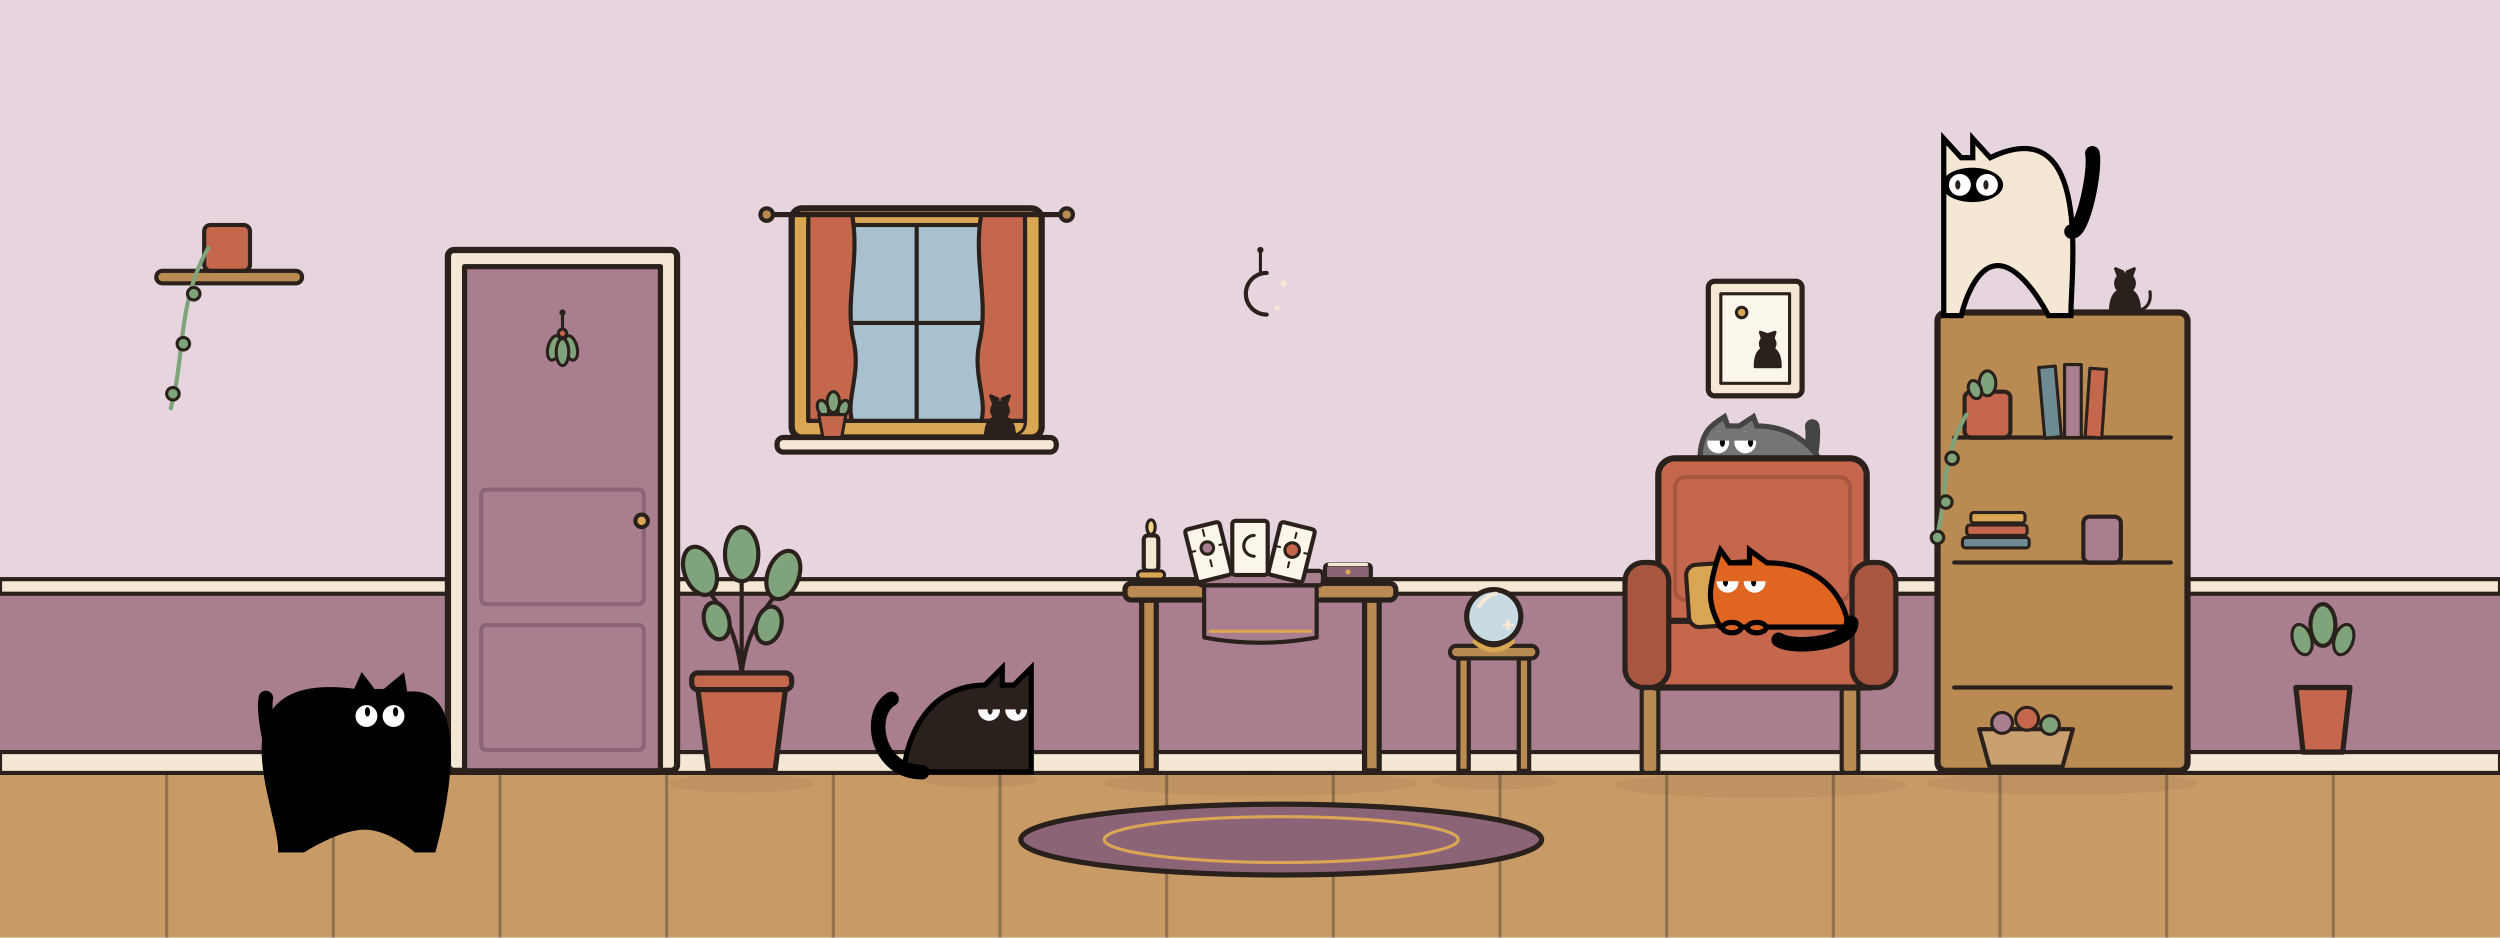
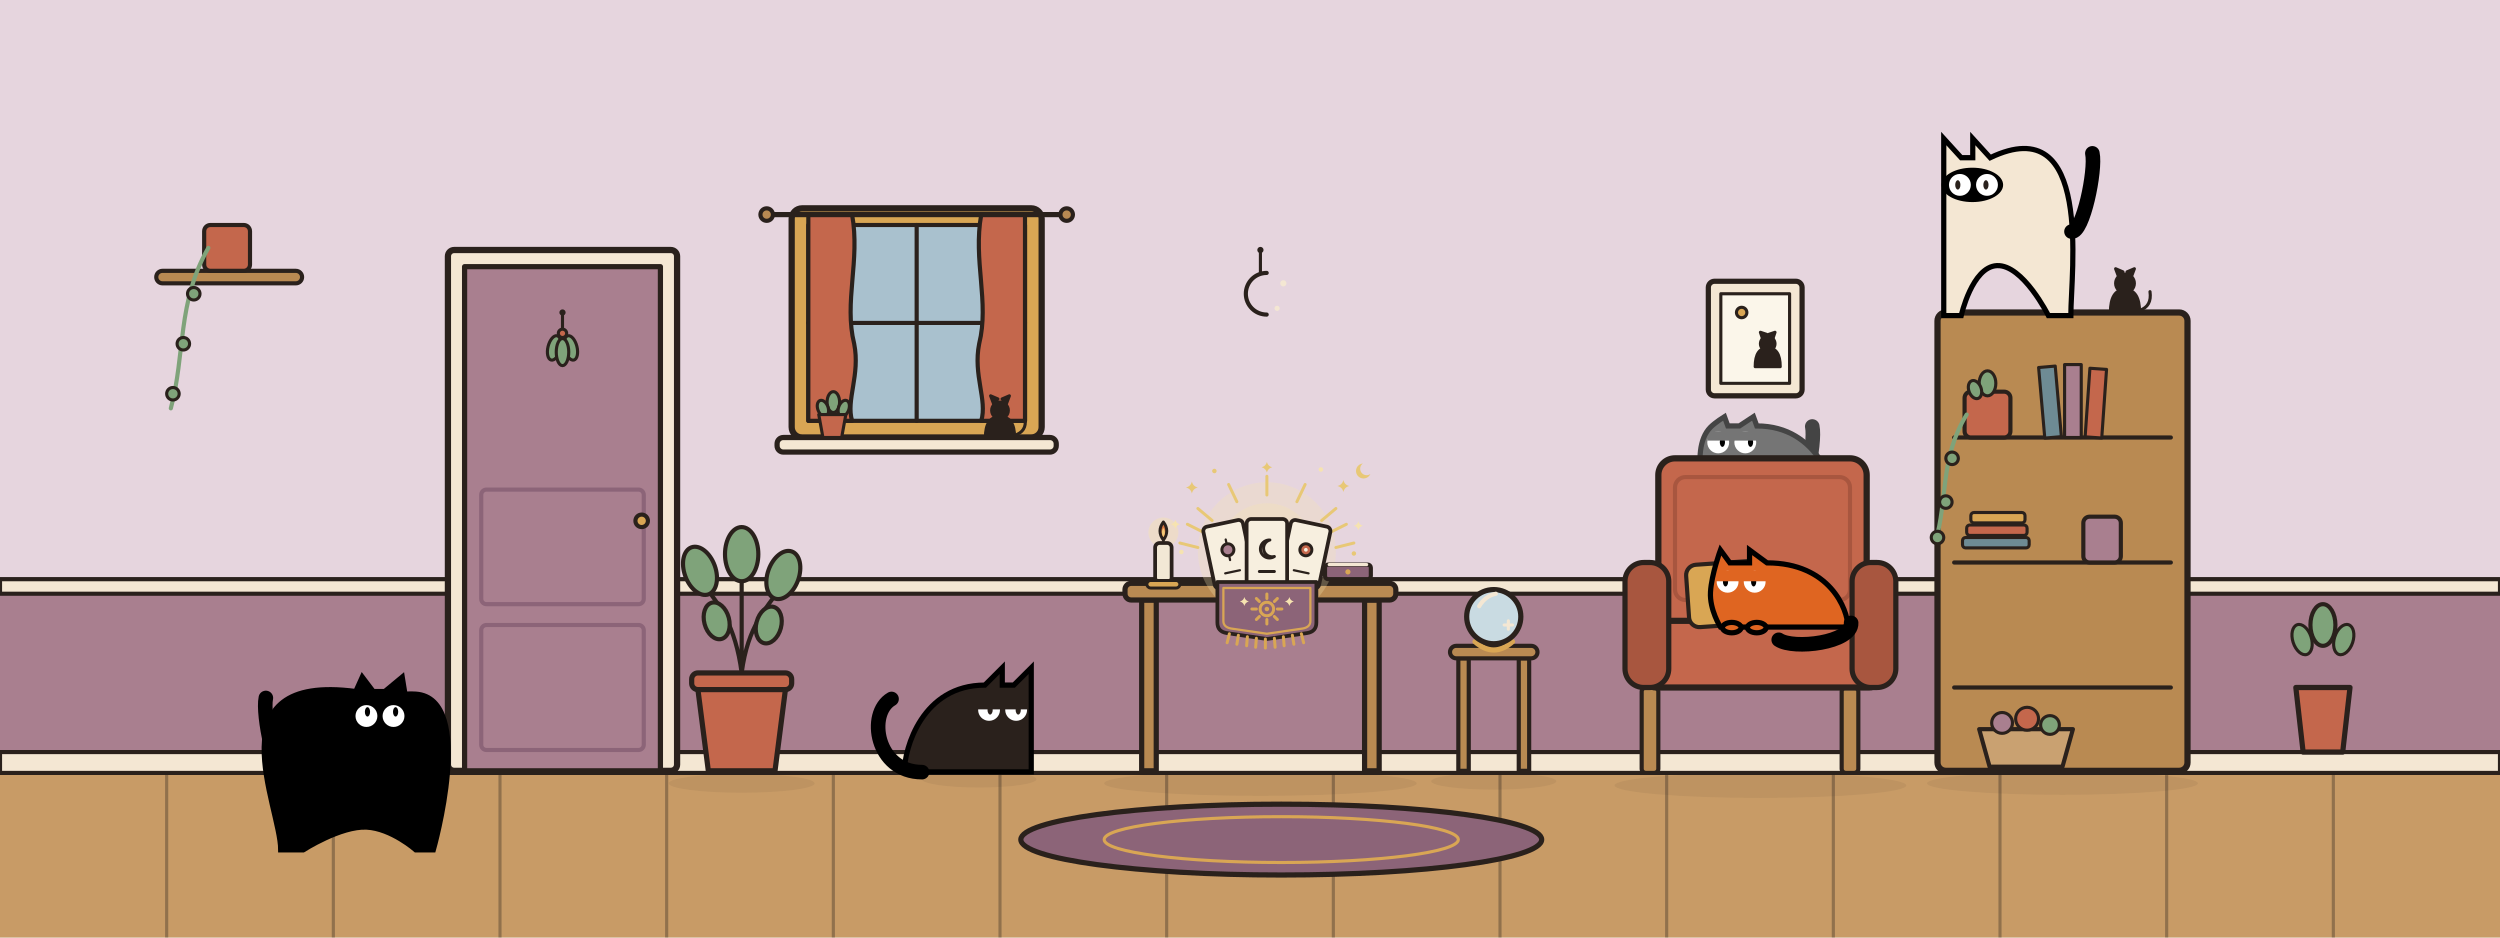
<svg xmlns="http://www.w3.org/2000/svg" width="2400" height="900" viewBox="0 0 2400 900" fill="none">
  <g clip-path="url(#clip0_772_599)">
    <path d="M2400 0H0V740H2400V0Z" fill="#E6D5DE" />
    <path d="M2400 568H0V740H2400V568Z" fill="#A97F8F" />
    <path d="M2400 556H0V570H2400V556Z" fill="#F4E7D3" stroke="#2A211C" stroke-width="4" stroke-linecap="round" stroke-linejoin="round" />
    <path d="M2400 740H0V900H2400V740Z" fill="#C89B66" />
    <path opacity="0.35" d="M160 740V900M320 740V900M480 740V900M640 740V900M800 740V900M960 740V900M1120 740V900M1280 740V900M1440 740V900M1600 740V900M1760 740V900M1920 740V900M2080 740V900M2240 740V900" stroke="#2A211C" stroke-width="3" stroke-linecap="round" stroke-linejoin="round" />
    <path d="M0 740H2400" stroke="#2A211C" stroke-width="5" stroke-linecap="round" stroke-linejoin="round" />
    <path d="M2400 722H0V742H2400V722Z" fill="#F4E7D3" stroke="#2A211C" stroke-width="4" stroke-linecap="round" stroke-linejoin="round" />
    <path d="M1230 840C1368.07 840 1480 824.778 1480 806C1480 787.222 1368.07 772 1230 772C1091.93 772 980 787.222 980 806C980 824.778 1091.93 840 1230 840Z" fill="#8C6478" stroke="#2A211C" stroke-width="5" stroke-linecap="round" stroke-linejoin="round" />
    <path d="M1230 828C1323.89 828 1400 818.15 1400 806C1400 793.85 1323.89 784 1230 784C1136.11 784 1060 793.85 1060 806C1060 818.15 1136.11 828 1230 828Z" stroke="#D9A654" stroke-width="3" stroke-linecap="round" stroke-linejoin="round" />
    <g opacity="0.07">
      <path d="M712 761C750.66 761 782 756.971 782 752C782 747.029 750.66 743 712 743C673.34 743 642 747.029 642 752C642 756.971 673.34 761 712 761Z" fill="#2A211C" />
      <path d="M940 756C970.376 756 995 752.418 995 748C995 743.582 970.376 740 940 740C909.624 740 885 743.582 885 748C885 752.418 909.624 756 940 756Z" fill="#2A211C" />
      <path d="M1210 764C1292.84 764 1360 758.627 1360 752C1360 745.373 1292.84 740 1210 740C1127.16 740 1060 745.373 1060 752C1060 758.627 1127.16 764 1210 764Z" fill="#2A211C" />
      <path d="M1434 758C1467.14 758 1494 754.418 1494 750C1494 745.582 1467.14 742 1434 742C1400.86 742 1374 745.582 1374 750C1374 754.418 1400.86 758 1434 758Z" fill="#2A211C" />
      <path d="M1690 766C1767.32 766 1830 760.627 1830 754C1830 747.373 1767.32 742 1690 742C1612.68 742 1550 747.373 1550 754C1550 760.627 1612.68 766 1690 766Z" fill="#2A211C" />
      <path d="M1980 763C2051.8 763 2110 758.075 2110 752C2110 745.925 2051.8 741 1980 741C1908.2 741 1850 745.925 1850 752C1850 758.075 1908.2 763 1980 763Z" fill="#2A211C" />
    </g>
    <path d="M284 260H156C152.686 260 150 262.686 150 266C150 269.314 152.686 272 156 272H284C287.314 272 290 269.314 290 266C290 262.686 287.314 260 284 260Z" fill="#B98A52" stroke="#2A211C" stroke-width="4" stroke-linecap="round" stroke-linejoin="round" />
    <path d="M234 216H202C198.686 216 196 218.686 196 222V254C196 257.314 198.686 260 202 260H234C237.314 260 240 257.314 240 254V222C240 218.686 237.314 216 234 216Z" fill="#C4674C" stroke="#2A211C" stroke-width="4" stroke-linecap="round" stroke-linejoin="round" />
    <path d="M200 238C170 290 178 340 164 392" stroke="#7FA37A" stroke-width="4" stroke-linecap="round" stroke-linejoin="round" />
    <path d="M186 288C189.314 288 192 285.314 192 282C192 278.686 189.314 276 186 276C182.686 276 180 278.686 180 282C180 285.314 182.686 288 186 288Z" fill="#7FA37A" stroke="#2A211C" stroke-width="3" stroke-linecap="round" stroke-linejoin="round" />
    <path d="M176 336C179.314 336 182 333.314 182 330C182 326.686 179.314 324 176 324C172.686 324 170 326.686 170 330C170 333.314 172.686 336 176 336Z" fill="#7FA37A" stroke="#2A211C" stroke-width="3" stroke-linecap="round" stroke-linejoin="round" />
    <path d="M166 384C169.314 384 172 381.314 172 378C172 374.686 169.314 372 166 372C162.686 372 160 374.686 160 378C160 381.314 162.686 384 166 384Z" fill="#7FA37A" stroke="#2A211C" stroke-width="3" stroke-linecap="round" stroke-linejoin="round" />
    <path id="jannel-entry-door" d="M644 240H436C432.686 240 430 242.686 430 246V734C430 737.314 432.686 740 436 740H644C647.314 740 650 737.314 650 734V246C650 242.686 647.314 240 644 240Z" fill="#F4E7D3" stroke="#2A211C" stroke-width="6" stroke-linecap="round" stroke-linejoin="round" />
    <path d="M634 256H446V740H634V256Z" fill="#A97F8F" stroke="#2A211C" stroke-width="5" stroke-linecap="round" stroke-linejoin="round" />
    <path d="M613 470H467C464.239 470 462 472.239 462 475V575C462 577.761 464.239 580 467 580H613C615.761 580 618 577.761 618 575V475C618 472.239 615.761 470 613 470Z" stroke="#8C6478" stroke-width="4" stroke-linecap="round" stroke-linejoin="round" />
    <path d="M613 600H467C464.239 600 462 602.239 462 605V715C462 717.761 464.239 720 467 720H613C615.761 720 618 717.761 618 715V605C618 602.239 615.761 600 613 600Z" stroke="#8C6478" stroke-width="4" stroke-linecap="round" stroke-linejoin="round" />
    <path d="M540 303C541.657 303 543 301.657 543 300C543 298.343 541.657 297 540 297C538.343 297 537 298.343 537 300C537 301.657 538.343 303 540 303Z" fill="#2A211C" />
    <path d="M540 300V318" stroke="#2A211C" stroke-width="3" stroke-linecap="round" stroke-linejoin="round" />
    <path d="M529.097 345.643C532.312 346.445 536.218 341.882 537.822 335.451C539.425 329.021 538.118 323.158 534.903 322.356C531.688 321.555 527.781 326.118 526.178 332.548C524.575 338.979 525.881 344.842 529.097 345.643Z" fill="#7FA37A" stroke="#2A211C" stroke-width="3" stroke-linecap="round" stroke-linejoin="round" />
    <path d="M550.902 345.644C554.118 344.842 555.424 338.979 553.821 332.549C552.218 326.118 548.311 321.555 545.096 322.357C541.881 323.158 540.574 329.021 542.177 335.452C543.781 341.882 547.687 346.445 550.902 345.644Z" fill="#7FA37A" stroke="#2A211C" stroke-width="3" stroke-linecap="round" stroke-linejoin="round" />
    <path d="M540 351C543.314 351 546 345.18 546 338C546 330.82 543.314 325 540 325C536.686 325 534 330.82 534 338C534 345.18 536.686 351 540 351Z" fill="#7FA37A" stroke="#2A211C" stroke-width="3" stroke-linecap="round" stroke-linejoin="round" />
    <path d="M540 324C542.209 324 544 322.209 544 320C544 317.791 542.209 316 540 316C537.791 316 536 317.791 536 320C536 322.209 537.791 324 540 324Z" fill="#C4674C" stroke="#2A211C" stroke-width="3" stroke-linecap="round" stroke-linejoin="round" />
    <path d="M616 506C619.314 506 622 503.314 622 500C622 496.686 619.314 494 616 494C612.686 494 610 496.686 610 500C610 503.314 612.686 506 616 506Z" fill="#D9A654" stroke="#2A211C" stroke-width="4" stroke-linecap="round" stroke-linejoin="round" />
    <path id="jannel-window" d="M990 200H770C764.477 200 760 204.477 760 210V410C760 415.523 764.477 420 770 420H990C995.523 420 1000 415.523 1000 410V210C1000 204.477 995.523 200 990 200Z" fill="#D9A654" stroke="#2A211C" stroke-width="6" stroke-linecap="round" stroke-linejoin="round" />
    <path data-time-sky-surface="true" d="M984 216H776V404H984V216Z" fill="#A9C1CE" stroke="#2A211C" stroke-width="4" stroke-linecap="round" stroke-linejoin="round" />
    <path d="M880 216V404M776 310H984" stroke="#2A211C" stroke-width="4" stroke-linecap="round" stroke-linejoin="round" />
    <path d="M776 206H818C826 250 810 290 820 330C826 360 812 384 818 404H776V206Z" fill="#C4674C" stroke="#2A211C" stroke-width="4" stroke-linecap="round" stroke-linejoin="round" />
    <path d="M984 206H942C934 250 950 290 940 330C934 360 948 384 942 404H984V206Z" fill="#C4674C" stroke="#2A211C" stroke-width="4" stroke-linecap="round" stroke-linejoin="round" />
    <path d="M742 206H1018" stroke="#2A211C" stroke-width="5" stroke-linecap="round" stroke-linejoin="round" />
    <path d="M736 212C739.314 212 742 209.314 742 206C742 202.686 739.314 200 736 200C732.686 200 730 202.686 730 206C730 209.314 732.686 212 736 212Z" fill="#B98A52" stroke="#2A211C" stroke-width="4" stroke-linecap="round" stroke-linejoin="round" />
    <path d="M1024 212C1027.31 212 1030 209.314 1030 206C1030 202.686 1027.31 200 1024 200C1020.69 200 1018 202.686 1018 206C1018 209.314 1020.69 212 1024 212Z" fill="#B98A52" stroke="#2A211C" stroke-width="4" stroke-linecap="round" stroke-linejoin="round" />
    <path d="M1008 420H752C748.686 420 746 422.686 746 426V428C746 431.314 748.686 434 752 434H1008C1011.31 434 1014 431.314 1014 428V426C1014 422.686 1011.31 420 1008 420Z" fill="#F4E7D3" stroke="#2A211C" stroke-width="5" stroke-linecap="round" stroke-linejoin="round" />
    <path d="M974 418C982 415.333 985.333 410 984 402" stroke="#2A211C" stroke-width="3" stroke-linecap="round" stroke-linejoin="round" />
    <path d="M946 420C946 406.667 950.667 400 960 400C969.333 400 974 406.667 974 420H946Z" fill="#2A211C" stroke="#2A211C" stroke-width="3" stroke-linecap="round" stroke-linejoin="round" />
    <path d="M960 402C964.418 402 968 398.418 968 394C968 389.582 964.418 386 960 386C955.582 386 952 389.582 952 394C952 398.418 955.582 402 960 402Z" fill="#2A211C" stroke="#2A211C" stroke-width="3" stroke-linecap="round" stroke-linejoin="round" />
    <path d="M954 388L951 380L958 383L954 388Z" fill="#2A211C" stroke="#2A211C" stroke-width="3" stroke-linecap="round" stroke-linejoin="round" />
    <path d="M966 388L969 380L962 383L966 388Z" fill="#2A211C" stroke="#2A211C" stroke-width="3" stroke-linecap="round" stroke-linejoin="round" />
    <path d="M800 396C803.314 396 806 391.523 806 386C806 380.477 803.314 376 800 376C796.686 376 794 380.477 794 386C794 391.523 796.686 396 800 396Z" fill="#7FA37A" stroke="#2A211C" stroke-width="3" stroke-linecap="round" stroke-linejoin="round" />
    <path d="M792.736 399.518C795.331 398.573 796.21 394.442 794.699 390.29C793.187 386.138 789.859 383.538 787.264 384.483C784.669 385.427 783.79 389.558 785.302 393.71C786.813 397.862 790.141 400.462 792.736 399.518Z" fill="#7FA37A" stroke="#2A211C" stroke-width="3" stroke-linecap="round" stroke-linejoin="round" />
    <path d="M807.264 399.518C809.859 400.462 813.188 397.862 814.699 393.71C816.21 389.558 815.331 385.427 812.737 384.483C810.142 383.538 806.813 386.138 805.302 390.29C803.791 394.442 804.669 398.573 807.264 399.518Z" fill="#7FA37A" stroke="#2A211C" stroke-width="3" stroke-linecap="round" stroke-linejoin="round" />
    <path d="M786 398H812L808 420H790L786 398Z" fill="#C4674C" stroke="#2A211C" stroke-width="3" stroke-linecap="round" stroke-linejoin="round" />
    <path d="M748 566C736 584 718 600 712 646C706 600 690 580 676 562M712 646C712 590 712 570 712 548" stroke="#2A211C" stroke-width="4" stroke-linecap="round" stroke-linejoin="round" />
    <path d="M680.209 570.553C687.993 567.719 690.629 555.325 686.096 542.87C681.562 530.414 671.576 522.614 663.792 525.447C656.007 528.281 653.371 540.675 657.905 553.13C662.438 565.586 672.424 573.386 680.209 570.553Z" fill="#7FA37A" stroke="#2A211C" stroke-width="4" stroke-linecap="round" stroke-linejoin="round" />
    <path d="M712 558C720.837 558 728 546.359 728 532C728 517.641 720.837 506 712 506C703.163 506 696 517.641 696 532C696 546.359 703.163 558 712 558Z" fill="#7FA37A" stroke="#2A211C" stroke-width="4" stroke-linecap="round" stroke-linejoin="round" />
    <path d="M743.792 574.553C751.576 577.386 761.562 569.586 766.096 557.13C770.629 544.675 767.993 532.281 760.209 529.447C752.424 526.614 742.438 534.414 737.905 546.87C733.371 559.325 736.007 571.719 743.792 574.553Z" fill="#7FA37A" stroke="#2A211C" stroke-width="4" stroke-linecap="round" stroke-linejoin="round" />
    <path d="M692.659 613.387C699.06 611.671 702.164 602.497 699.591 592.894C697.018 583.292 689.743 576.898 683.341 578.613C676.94 580.329 673.836 589.504 676.409 599.106C678.982 608.708 686.257 615.102 692.659 613.387Z" fill="#7FA37A" stroke="#2A211C" stroke-width="4" stroke-linecap="round" stroke-linejoin="round" />
    <path d="M733.341 617.387C739.743 619.102 747.018 612.708 749.591 603.106C752.164 593.503 749.06 584.329 742.658 582.613C736.257 580.898 728.982 587.292 726.409 596.894C723.836 606.497 726.939 615.671 733.341 617.387Z" fill="#7FA37A" stroke="#2A211C" stroke-width="4" stroke-linecap="round" stroke-linejoin="round" />
    <path d="M754 646H670C666.686 646 664 648.686 664 652V656C664 659.314 666.686 662 670 662H754C757.314 662 760 659.314 760 656V652C760 648.686 757.314 646 754 646Z" fill="#C4674C" stroke="#2A211C" stroke-width="5" stroke-linecap="round" stroke-linejoin="round" />
    <path d="M670 662H754L744 740H680L670 662Z" fill="#C4674C" stroke="#2A211C" stroke-width="5" stroke-linecap="round" stroke-linejoin="round" />
    <path d="M1210 243C1211.66 243 1213 241.657 1213 240C1213 238.343 1211.66 237 1210 237C1208.34 237 1207 238.343 1207 240C1207 241.657 1208.34 243 1210 243Z" fill="#2A211C" />
    <path d="M1210 240V262" stroke="#2A211C" stroke-width="3" stroke-linecap="round" stroke-linejoin="round" />
    <path d="M1216 262C1210.7 262 1205.61 264.107 1201.86 267.858C1198.11 271.609 1196 276.696 1196 282C1196 287.304 1198.11 292.391 1201.86 296.142C1205.61 299.893 1210.7 302 1216 302" stroke="#2A211C" stroke-width="4" stroke-linecap="round" stroke-linejoin="round" />
    <path d="M1232 275C1233.66 275 1235 273.657 1235 272C1235 270.343 1233.66 269 1232 269C1230.34 269 1229 270.343 1229 272C1229 273.657 1230.34 275 1232 275Z" fill="#F4E7D3" />
    <path d="M1226 298.5C1227.38 298.5 1228.5 297.381 1228.5 296C1228.5 294.619 1227.38 293.5 1226 293.5C1224.62 293.5 1223.5 294.619 1223.5 296C1223.5 297.381 1224.62 298.5 1226 298.5Z" fill="#F4E7D3" />
    <path d="M1110 576H1096V740H1110V576Z" fill="#B98A52" stroke="#2A211C" stroke-width="5" stroke-linecap="round" stroke-linejoin="round" />
    <path d="M1324 576H1310V740H1324V576Z" fill="#B98A52" stroke="#2A211C" stroke-width="5" stroke-linecap="round" stroke-linejoin="round" />
    <path d="M1334 560H1086C1082.69 560 1080 562.686 1080 566V570C1080 573.314 1082.69 576 1086 576H1334C1337.31 576 1340 573.314 1340 570V566C1340 562.686 1337.31 560 1334 560Z" fill="#B98A52" stroke="#2A211C" stroke-width="5" stroke-linecap="round" stroke-linejoin="round" />
-     <path d="M1266 548H1154C1151.79 548 1150 549.791 1150 552V558C1150 560.209 1151.79 562 1154 562H1266C1268.21 562 1270 560.209 1270 558V552C1270 549.791 1268.21 548 1266 548Z" fill="#A97F8F" stroke="#2A211C" stroke-width="4" stroke-linecap="round" stroke-linejoin="round" />
-     <path d="M1156 562H1264V612C1228 618.667 1192 618.667 1156 612V562Z" fill="#A97F8F" stroke="#2A211C" stroke-width="4" stroke-linecap="round" stroke-linejoin="round" />
-     <path d="M1162 606H1258" stroke="#D9A654" stroke-width="3" stroke-linecap="round" stroke-linejoin="round" />
-     <path d="M1105 513C1107.21 513 1109 509.866 1109 506C1109 502.134 1107.21 499 1105 499C1102.79 499 1101 502.134 1101 506C1101 509.866 1102.79 513 1105 513Z" fill="#F7D489" stroke="#2A211C" stroke-width="3" stroke-linecap="round" stroke-linejoin="round" />
-     <path d="M1108 514H1102C1099.79 514 1098 515.791 1098 518V544C1098 546.209 1099.79 548 1102 548H1108C1110.21 548 1112 546.209 1112 544V518C1112 515.791 1110.21 514 1108 514Z" fill="#F4E7D3" stroke="#2A211C" stroke-width="4" stroke-linecap="round" stroke-linejoin="round" />
-     <path d="M1114 548H1096C1093.79 548 1092 549.791 1092 552C1092 554.209 1093.79 556 1096 556H1114C1116.21 556 1118 554.209 1118 552C1118 549.791 1116.21 548 1114 548Z" fill="#D9A654" stroke="#2A211C" stroke-width="3" stroke-linecap="round" stroke-linejoin="round" />
-     <path d="M1167.29 501.385L1140.13 508.159C1138.52 508.56 1137.54 510.188 1137.94 511.796L1149.07 556.43C1149.47 558.037 1151.1 559.015 1152.71 558.615L1179.87 551.841C1181.48 551.44 1182.46 549.812 1182.06 548.204L1170.93 503.571C1170.53 501.963 1168.9 500.985 1167.29 501.385Z" fill="#FBF6EA" stroke="#2A211C" stroke-width="4" stroke-linecap="round" stroke-linejoin="round" />
-     <path d="M1160.48 531.941C1163.7 531.139 1165.66 527.883 1164.85 524.667C1164.05 521.452 1160.8 519.495 1157.58 520.297C1154.37 521.099 1152.41 524.355 1153.21 527.57C1154.01 530.786 1157.27 532.742 1160.48 531.941Z" fill="#A97F8F" stroke="#2A211C" stroke-width="3" stroke-linecap="round" stroke-linejoin="round" />
-     <path d="M1156.13 514.475L1154.68 508.653M1163.39 543.584L1161.94 537.762M1147.39 529.022L1142.54 530.231M1170.68 523.216L1175.53 522.006" stroke="#2A211C" stroke-width="2" stroke-linecap="round" stroke-linejoin="round" />
-     <path id="jannel-tarot" d="M1214 500H1186C1184.34 500 1183 501.343 1183 503V549C1183 550.657 1184.34 552 1186 552H1214C1215.66 552 1217 550.657 1217 549V503C1217 501.343 1215.66 500 1214 500Z" fill="#FBF6EA" stroke="#2A211C" stroke-width="4" stroke-linecap="round" stroke-linejoin="round" />
-     <path d="M1204 514C1201.35 514 1198.8 515.054 1196.93 516.929C1195.05 518.804 1194 521.348 1194 524C1194 526.652 1195.05 529.196 1196.93 531.071C1198.8 532.946 1201.35 534 1204 534" stroke="#2A211C" stroke-width="3" stroke-linecap="round" stroke-linejoin="round" />
-     <path d="M1259.87 508.159L1232.71 501.385C1231.1 500.985 1229.47 501.963 1229.07 503.571L1217.94 548.204C1217.54 549.812 1218.52 551.44 1220.13 551.841L1247.29 558.615C1248.9 559.015 1250.53 558.037 1250.93 556.43L1262.06 511.796C1262.46 510.188 1261.48 508.56 1259.87 508.159Z" fill="#FBF6EA" stroke="#2A211C" stroke-width="4" stroke-linecap="round" stroke-linejoin="round" />
-     <path d="M1238.79 534.852C1242.54 535.787 1246.34 533.504 1247.28 529.753C1248.21 526.002 1245.93 522.203 1242.18 521.267C1238.43 520.332 1234.63 522.615 1233.69 526.366C1232.76 530.117 1235.04 533.916 1238.79 534.852Z" fill="#C4674C" stroke="#2A211C" stroke-width="3" stroke-linecap="round" stroke-linejoin="round" />
-     <path d="M1243.39 516.416L1244.6 511.564M1236.37 544.554L1237.58 539.703M1228.84 525.156L1223.99 523.947M1252.13 530.962L1256.98 532.172" stroke="#2A211C" stroke-width="2" stroke-linecap="round" stroke-linejoin="round" />
+     <g id="tarot-altar" transform="translate(1065 432) scale(.72) translate(0 -70)" stroke="#2A211C" stroke-linecap="round" stroke-linejoin="round">
+       <g id="tarot-card-glow" stroke="none">
+         <circle cx="210" cy="205" r="92" fill="#F6E3B0" opacity="0.28" />
+         <circle cx="210" cy="205" r="64" fill="#F6E3B0" opacity="0.30" />
+         <circle cx="210" cy="205" r="40" fill="#F6E3B0" opacity="0.30" />
+       </g>
+       <g id="tarot-rays" fill="none" stroke="#E8C876" stroke-width="4">
+         <path d="M118 200L94 194M126 180L104 169M137 164L118 148M170 139L159 116M210 130V105M250 139L261 116M283 164L302 148M294 180L316 169M302 200L326 194" />
+       </g>
+       <g id="tarot-sparkles">
+         <g fill="#E8C876" stroke="none">
+           <path d="M110 112Q111.5 118.5 118 120Q111.5 121.5 110 128Q108.5 121.5 102 120Q108.5 118.5 110 112ZM312 110Q313.5 116.5 320 118Q313.5 119.5 312 126Q310.5 119.5 304 118Q310.5 116.5 312 110ZM210 86Q211.5 91.5 217 93Q211.5 94.5 210 100Q208.5 94.5 203 93Q208.5 91.5 210 86ZM338 88a10 10 0 1010 14 8 8 0 11-10-14Z" />
+           <circle cx="140" cy="98" r="3" />
+           <circle cx="326" cy="208" r="3" />
+         </g>
+         <g fill="#F6E3B0" stroke="none">
+           <path d="M88 163Q89.2 167.8 94 169Q89.2 170.2 88 175Q86.8 170.2 82 169Q86.8 167.8 88 163ZM332 165Q333.2 169.8 338 171Q333.2 172.2 332 177Q330.8 172.2 326 171Q330.8 169.8 332 165Z" />
+           <circle cx="282" cy="96" r="3" />
+           <circle cx="96" cy="206" r="3" />
+         </g>
+       </g>
+       <g id="tarot-candle">
+         <circle cx="72" cy="180" r="20" fill="#F6E3B0" stroke="none" opacity="0.45" />
+         <path d="M72 190q-9-12 0-24 9 12 0 24Z" fill="#D97742" stroke-width="4" />
+         <path d="M72 186q-4-6 0-12 4 6 0 12Z" fill="#F2C876" stroke="none" />
+         <path d="M72 194v-6" fill="none" stroke-width="3" />
+         <rect x="61" y="194" width="22" height="52" rx="6" fill="#F2E8D5" stroke-width="5" />
+         <rect x="50" y="244" width="44" height="10" rx="5" fill="#D9A654" stroke-width="4" />
+       </g>
+       <g id="tarot-cards">
+         <g id="tarot-card-left" transform="translate(168 250) rotate(-12)">
+           <rect x="-27" y="-84" width="54" height="84" rx="6" fill="#F7EFDF" stroke-width="5" />
+           <circle cx="0" cy="-48" r="8" fill="#A97F8F" stroke-width="4" />
+           <path d="M0-62v4M0-38v4M-10-18h20" fill="none" stroke-width="3" />
+         </g>
+         <g id="tarot-card-right" transform="translate(252 250) rotate(12)">
+           <rect x="-27" y="-84" width="54" height="84" rx="6" fill="#F7EFDF" stroke-width="5" />
+           <circle cx="0" cy="-48" r="8" fill="#C4674C" stroke-width="4" />
+           <circle cx="0" cy="-48" r="2.5" fill="#F7EFDF" stroke="none" />
+           <path d="M-10-18h20" fill="none" stroke-width="3" />
+         </g>
+         <g id="tarot-card-center" transform="translate(210 250)">
+           <rect x="-27" y="-88" width="54" height="88" rx="6" fill="#F7EFDF" stroke-width="5" />
+           <path d="M4-60a12 12 0 106 22 10 10 0 11-6-22ZM-10-18h20" fill="none" stroke-width="4" />
+         </g>
+       </g>
+       <g id="tarot-cloth">
+         <path d="M144 246h132v54q0 12-12 14l-54 8-54-8q-12-2-12-14Z" fill="#8C6478" stroke-width="5" />
+         <path d="M152 254h116v44q0 8-10 10l-48 7-48-7q-10-2-10-10Z" fill="none" stroke="#D9A654" stroke-width="3" />
+         <g fill="none" stroke="#D9A654" stroke-width="4">
+           <circle cx="210" cy="282" r="9" />
+           <path d="M210 268v-6M210 296v6M196 282h-6M224 282h6M200 272l-4-4M220 272l4-4M200 292l-4 4M220 292l4 4" />
+         </g>
+         <circle cx="210" cy="282" r="3" fill="#D9A654" stroke="none" />
+         <g fill="#F6E3B0" stroke="none">
+           <path d="M180 266Q181.2 270.8 186 272Q181.2 273.2 180 278Q178.8 273.2 174 272Q178.8 270.8 180 266ZM240 266Q241.2 270.8 246 272Q241.2 273.2 240 278Q238.8 273.2 234 272Q238.8 270.8 240 266Z" />
+         </g>
+         <g fill="none" stroke="#D9A654" stroke-width="4">
+           <path d="M160 315l-3 12M172 317l-2 12M184 319l-1 12M196 321l-1 12M208 322v12M220 321l1 12M232 319l1 12M244 317l2 12M256 315l3 12" />
+         </g>
+       </g>
+     </g>
    <path d="M1313 542H1275C1273.34 542 1272 543.343 1272 545V553C1272 554.657 1273.34 556 1275 556H1313C1314.66 556 1316 554.657 1316 553V545C1316 543.343 1314.66 542 1313 542Z" fill="#8C6478" stroke="#2A211C" stroke-width="4" stroke-linecap="round" stroke-linejoin="round" />
    <path d="M1276 542H1312" stroke="#F4E7D3" stroke-width="3" stroke-linecap="round" stroke-linejoin="round" />
    <path d="M1294 551.5C1295.38 551.5 1296.5 550.381 1296.5 549C1296.5 547.619 1295.38 546.5 1294 546.5C1292.62 546.5 1291.5 547.619 1291.5 549C1291.5 550.381 1292.62 551.5 1294 551.5Z" fill="#D9A654" />
    <path d="M1410 632H1400V740H1410V632Z" fill="#B98A52" stroke="#2A211C" stroke-width="4" stroke-linecap="round" stroke-linejoin="round" />
    <path d="M1468 632H1458V740H1468V632Z" fill="#B98A52" stroke="#2A211C" stroke-width="4" stroke-linecap="round" stroke-linejoin="round" />
    <path d="M1470 620H1398C1394.69 620 1392 622.686 1392 626C1392 629.314 1394.69 632 1398 632H1470C1473.31 632 1476 629.314 1476 626C1476 622.686 1473.31 620 1470 620Z" fill="#B98A52" stroke="#2A211C" stroke-width="4" stroke-linecap="round" stroke-linejoin="round" />
    <path d="M1416 616C1428 626.667 1440 626.667 1452 616" stroke="#D9A654" stroke-width="5" stroke-linecap="round" stroke-linejoin="round" />
    <path d="M1434 618C1448.36 618 1460 606.359 1460 592C1460 577.641 1448.36 566 1434 566C1419.64 566 1408 577.641 1408 592C1408 606.359 1419.64 618 1434 618Z" fill="#C9DBE2" stroke="#2A211C" stroke-width="5" stroke-linecap="round" stroke-linejoin="round" />
    <path d="M1420 582C1424 575.333 1429.33 571.333 1436 570" stroke="#F4E7D3" stroke-width="4" stroke-linecap="round" stroke-linejoin="round" />
    <path d="M1444 600H1452M1448 596V604" stroke="#F4E7D3" stroke-width="3" stroke-linecap="round" stroke-linejoin="round" />
    <path d="M906 706C896.667 702 893.334 694.667 896 684" stroke="#2A211C" stroke-width="4" stroke-linecap="round" stroke-linejoin="round" />
    <path d="M957 700H919C911.82 700 906 705.82 906 713C906 720.18 911.82 726 919 726H957C964.18 726 970 720.18 970 713C970 705.82 964.18 700 957 700Z" fill="#C4674C" stroke="#2A211C" stroke-width="4" stroke-linecap="round" stroke-linejoin="round" />
    <path d="M919 724H917C915.343 724 914 725.343 914 727V739C914 740.657 915.343 742 917 742H919C920.657 742 922 740.657 922 739V727C922 725.343 920.657 724 919 724Z" fill="#C4674C" stroke="#2A211C" stroke-width="3" stroke-linecap="round" stroke-linejoin="round" />
    <path d="M935 724H933C931.343 724 930 725.343 930 727V739C930 740.657 931.343 742 933 742H935C936.657 742 938 740.657 938 739V727C938 725.343 936.657 724 935 724Z" fill="#C4674C" stroke="#2A211C" stroke-width="3" stroke-linecap="round" stroke-linejoin="round" />
    <path d="M953 724H951C949.343 724 948 725.343 948 727V739C948 740.657 949.343 742 951 742H953C954.657 742 956 740.657 956 739V727C956 725.343 954.657 724 953 724Z" fill="#C4674C" stroke="#2A211C" stroke-width="3" stroke-linecap="round" stroke-linejoin="round" />
    <path d="M976 712C982.627 712 988 706.627 988 700C988 693.373 982.627 688 976 688C969.373 688 964 693.373 964 700C964 706.627 969.373 712 976 712Z" fill="#C4674C" stroke="#2A211C" stroke-width="4" stroke-linecap="round" stroke-linejoin="round" />
    <path d="M968 692L965 683L973 686L968 692Z" fill="#C4674C" stroke="#2A211C" stroke-width="3" stroke-linecap="round" stroke-linejoin="round" />
    <path d="M982 691L986 682L978 685L982 691Z" fill="#C4674C" stroke="#2A211C" stroke-width="3" stroke-linecap="round" stroke-linejoin="round" />
    <path d="M930 706C934 710 938 710 942 706M948 708C952 712 956 712 960 708" stroke="#A8563F" stroke-width="3" stroke-linecap="round" stroke-linejoin="round" />
    <path d="M1724 270H1646C1642.69 270 1640 272.686 1640 276V374C1640 377.314 1642.69 380 1646 380H1724C1727.31 380 1730 377.314 1730 374V276C1730 272.686 1727.31 270 1724 270Z" fill="#F4E7D3" stroke="#2A211C" stroke-width="5" stroke-linecap="round" stroke-linejoin="round" />
    <path d="M1718 282H1652V368H1718V282Z" fill="#FBF6EA" stroke="#2A211C" stroke-width="3" stroke-linecap="round" stroke-linejoin="round" />
    <path d="M1685 352C1685 340 1689 334 1697 334C1705 334 1709 340 1709 352H1685Z" fill="#2A211C" stroke="#2A211C" stroke-width="3" stroke-linecap="round" stroke-linejoin="round" />
    <path d="M1697 337C1700.87 337 1704 333.866 1704 330C1704 326.134 1700.87 323 1697 323C1693.13 323 1690 326.134 1690 330C1690 333.866 1693.13 337 1697 337Z" fill="#2A211C" stroke="#2A211C" stroke-width="3" stroke-linecap="round" stroke-linejoin="round" />
    <path d="M1692 325L1690 319L1696 321L1692 325ZM1702 325L1704 319L1698 321L1702 325Z" fill="#2A211C" stroke="#2A211C" stroke-width="3" stroke-linecap="round" stroke-linejoin="round" />
    <path d="M1672 305C1674.76 305 1677 302.761 1677 300C1677 297.239 1674.76 295 1672 295C1669.24 295 1667 297.239 1667 300C1667 302.761 1669.24 305 1672 305Z" fill="#D9A654" stroke="#2A211C" stroke-width="3" stroke-linecap="round" stroke-linejoin="round" />
    <path d="M2092 300H1868C1863.58 300 1860 303.582 1860 308V732C1860 736.418 1863.58 740 1868 740H2092C2096.42 740 2100 736.418 2100 732V308C2100 303.582 2096.42 300 2092 300Z" fill="#B98A52" stroke="#2A211C" stroke-width="6" stroke-linecap="round" stroke-linejoin="round" />
    <path d="M1876 420H2084M1876 540H2084M1876 660H2084" stroke="#2A211C" stroke-width="4" stroke-linecap="round" stroke-linejoin="round" />
    <path d="M1924 376H1892C1888.69 376 1886 378.686 1886 382V414C1886 417.314 1888.69 420 1892 420H1924C1927.31 420 1930 417.314 1930 414V382C1930 378.686 1927.31 376 1924 376Z" fill="#C4674C" stroke="#2A211C" stroke-width="4" stroke-linecap="round" stroke-linejoin="round" />
    <path d="M1908 380C1912.42 380 1916 374.627 1916 368C1916 361.373 1912.42 356 1908 356C1903.58 356 1900 361.373 1900 368C1900 374.627 1903.58 380 1908 380Z" fill="#7FA37A" stroke="#2A211C" stroke-width="3" stroke-linecap="round" stroke-linejoin="round" />
    <path d="M1899.08 382.457C1902.19 381.324 1903.34 376.619 1901.64 371.948C1899.94 367.277 1896.04 364.409 1892.92 365.543C1889.81 366.676 1888.66 371.381 1890.36 376.052C1892.06 380.723 1895.96 383.591 1899.08 382.457Z" fill="#7FA37A" stroke="#2A211C" stroke-width="3" stroke-linecap="round" stroke-linejoin="round" />
    <path d="M1888 398C1862 440 1870 480 1858 520" stroke="#7FA37A" stroke-width="4" stroke-linecap="round" stroke-linejoin="round" />
    <path d="M1874 446C1877.31 446 1880 443.314 1880 440C1880 436.686 1877.31 434 1874 434C1870.69 434 1868 436.686 1868 440C1868 443.314 1870.69 446 1874 446Z" fill="#7FA37A" stroke="#2A211C" stroke-width="3" stroke-linecap="round" stroke-linejoin="round" />
    <path d="M1868 488C1871.31 488 1874 485.314 1874 482C1874 478.686 1871.31 476 1868 476C1864.69 476 1862 478.686 1862 482C1862 485.314 1864.69 488 1868 488Z" fill="#7FA37A" stroke="#2A211C" stroke-width="3" stroke-linecap="round" stroke-linejoin="round" />
    <path d="M1860 522C1863.31 522 1866 519.314 1866 516C1866 512.686 1863.31 510 1860 510C1856.69 510 1854 512.686 1854 516C1854 519.314 1856.69 522 1860 522Z" fill="#7FA37A" stroke="#2A211C" stroke-width="3" stroke-linecap="round" stroke-linejoin="round" />
    <path d="M1973.01 351.432L1957.07 352.827L1962.99 420.568L1978.93 419.173L1973.01 351.432Z" fill="#6E8B94" stroke="#2A211C" stroke-width="3" stroke-linecap="round" stroke-linejoin="round" />
    <path d="M1998 350H1982V420H1998V350Z" fill="#A97F8F" stroke="#2A211C" stroke-width="3" stroke-linecap="round" stroke-linejoin="round" />
    <path d="M2022.28 354.639L2006.32 353.522L2001.72 419.362L2017.68 420.478L2022.28 354.639Z" fill="#C4674C" stroke="#2A211C" stroke-width="3" stroke-linecap="round" stroke-linejoin="round" />
    <path d="M1945 516H1887C1885.34 516 1884 517.343 1884 519V523C1884 524.657 1885.34 526 1887 526H1945C1946.66 526 1948 524.657 1948 523V519C1948 517.343 1946.66 516 1945 516Z" fill="#6E8B94" stroke="#2A211C" stroke-width="3" stroke-linecap="round" stroke-linejoin="round" />
    <path d="M1943 504H1891C1889.34 504 1888 505.343 1888 507V511C1888 512.657 1889.34 514 1891 514H1943C1944.66 514 1946 512.657 1946 511V507C1946 505.343 1944.66 504 1943 504Z" fill="#C4674C" stroke="#2A211C" stroke-width="3" stroke-linecap="round" stroke-linejoin="round" />
    <path d="M1941 492H1895C1893.34 492 1892 493.343 1892 495V499C1892 500.657 1893.34 502 1895 502H1941C1942.66 502 1944 500.657 1944 499V495C1944 493.343 1942.66 492 1941 492Z" fill="#D9A654" stroke="#2A211C" stroke-width="3" stroke-linecap="round" stroke-linejoin="round" />
    <path d="M2030 496H2006C2002.69 496 2000 498.686 2000 502V534C2000 537.314 2002.69 540 2006 540H2030C2033.31 540 2036 537.314 2036 534V502C2036 498.686 2033.31 496 2030 496Z" fill="#A97F8F" stroke="#2A211C" stroke-width="4" stroke-linecap="round" stroke-linejoin="round" />
    <path d="M1900 700H1990L1980 736H1910L1900 700Z" fill="#C9A171" stroke="#2A211C" stroke-width="4" stroke-linecap="round" stroke-linejoin="round" />
    <path d="M1922 704C1927.52 704 1932 699.523 1932 694C1932 688.477 1927.52 684 1922 684C1916.48 684 1912 688.477 1912 694C1912 699.523 1916.48 704 1922 704Z" fill="#A97F8F" stroke="#2A211C" stroke-width="3" stroke-linecap="round" stroke-linejoin="round" />
    <path d="M1946 701C1952.08 701 1957 696.075 1957 690C1957 683.925 1952.08 679 1946 679C1939.92 679 1935 683.925 1935 690C1935 696.075 1939.92 701 1946 701Z" fill="#C4674C" stroke="#2A211C" stroke-width="3" stroke-linecap="round" stroke-linejoin="round" />
    <path d="M1968 705C1972.97 705 1977 700.971 1977 696C1977 691.029 1972.97 687 1968 687C1963.03 687 1959 691.029 1959 696C1959 700.971 1963.03 705 1968 705Z" fill="#7FA37A" stroke="#2A211C" stroke-width="3" stroke-linecap="round" stroke-linejoin="round" />
    <path d="M2054 298C2062 295.333 2065.33 289.333 2064 280" stroke="#2A211C" stroke-width="3" stroke-linecap="round" stroke-linejoin="round" />
    <path d="M2026 300C2026 285.333 2030.67 278 2040 278C2049.33 278 2054 285.333 2054 300H2026Z" fill="#2A211C" stroke="#2A211C" stroke-width="3" stroke-linecap="round" stroke-linejoin="round" />
    <path d="M2040 281C2044.97 281 2049 276.971 2049 272C2049 267.029 2044.97 263 2040 263C2035.03 263 2031 267.029 2031 272C2031 276.971 2035.03 281 2040 281Z" fill="#2A211C" stroke="#2A211C" stroke-width="3" stroke-linecap="round" stroke-linejoin="round" />
    <path d="M2034 266L2031 258L2038 261L2034 266Z" fill="#2A211C" stroke="#2A211C" stroke-width="3" stroke-linecap="round" stroke-linejoin="round" />
    <path d="M2046 266L2049 258L2042 261L2046 266Z" fill="#2A211C" stroke="#2A211C" stroke-width="3" stroke-linecap="round" stroke-linejoin="round" />
    <path d="M2230 620C2236.63 620 2242 611.046 2242 600C2242 588.954 2236.63 580 2230 580C2223.37 580 2218 588.954 2218 600C2218 611.046 2223.37 620 2230 620Z" fill="#7FA37A" stroke="#2A211C" stroke-width="4" stroke-linecap="round" stroke-linejoin="round" />
    <path d="M2214.63 628.266C2219.36 626.73 2221.12 619.098 2218.56 611.219C2216 603.34 2210.09 598.198 2205.36 599.734C2200.64 601.27 2198.88 608.902 2201.44 616.781C2204 624.66 2209.91 629.802 2214.63 628.266Z" fill="#7FA37A" stroke="#2A211C" stroke-width="3" stroke-linecap="round" stroke-linejoin="round" />
    <path d="M2245.36 628.266C2250.09 629.802 2256 624.66 2258.56 616.781C2261.12 608.902 2259.36 601.27 2254.63 599.734C2249.91 598.198 2244 603.34 2241.44 611.219C2238.88 619.098 2240.64 626.73 2245.36 628.266Z" fill="#7FA37A" stroke="#2A211C" stroke-width="3" stroke-linecap="round" stroke-linejoin="round" />
    <path d="M2204 660H2256L2249 722H2211L2204 660Z" fill="#C4674C" stroke="#2A211C" stroke-width="5" stroke-linecap="round" stroke-linejoin="round" />
    <g id="cat-jannel-1">
      <path d="M1719.71 484.507C1730.76 486.351 1743.24 425.342 1739.77 409.428" stroke="#444444" stroke-width="14" stroke-linecap="round" />
      <path d="M1658.71 408.901L1655.49 400C1655.49 400 1646.63 405.498 1641.99 410.206C1619.51 433.014 1641.99 492.206 1641.99 492.206H1763.82C1763.82 469.109 1746.32 408.901 1686.53 408.901L1683.3 400L1669.8 408.901H1658.71Z" fill="#757575" stroke="#444444" stroke-width="5" />
      <circle cx="10.5" cy="10.5" r="10.5" transform="matrix(-1 0 0 1 1685.99 414.206)" fill="white" />
      <circle cx="10.5" cy="10.5" r="10.5" transform="matrix(-1 0 0 1 1659.99 414.206)" fill="white" />
      <ellipse cx="2.5" cy="4.5" rx="2.5" ry="4.5" transform="matrix(-1 0 0 1 1683 420)" fill="black" />
      <ellipse cx="2.5" cy="4.5" rx="2.5" ry="4.5" transform="matrix(-1 0 0 1 1656 420)" fill="black" />
      <path d="M1690 414H1648C1643.03 414 1639 418.029 1639 423H1690V414Z" fill="#757575" />
    </g>
    <path d="M1588 660H1580C1577.79 660 1576 661.791 1576 664V738C1576 740.209 1577.79 742 1580 742H1588C1590.21 742 1592 740.209 1592 738V664C1592 661.791 1590.21 660 1588 660Z" fill="#B98A52" stroke="#2A211C" stroke-width="4" stroke-linecap="round" stroke-linejoin="round" />
    <path d="M1780 660H1772C1769.79 660 1768 661.791 1768 664V738C1768 740.209 1769.79 742 1772 742H1780C1782.21 742 1784 740.209 1784 738V664C1784 661.791 1782.21 660 1780 660Z" fill="#B98A52" stroke="#2A211C" stroke-width="4" stroke-linecap="round" stroke-linejoin="round" />
    <path d="M1776 440H1608C1599.16 440 1592 447.163 1592 456V594C1592 602.837 1599.16 610 1608 610H1776C1784.84 610 1792 602.837 1792 594V456C1792 447.163 1784.84 440 1776 440Z" fill="#C4674C" stroke="#2A211C" stroke-width="6" stroke-linecap="round" stroke-linejoin="round" />
    <path d="M1766 458H1618C1612.48 458 1608 462.477 1608 468V566C1608 571.523 1612.48 576 1618 576H1766C1771.52 576 1776 571.523 1776 566V468C1776 462.477 1771.52 458 1766 458Z" stroke="#A8563F" stroke-width="4" stroke-linecap="round" stroke-linejoin="round" />
    <path d="M1794 596H1590C1583.37 596 1578 601.373 1578 608V648C1578 654.627 1583.37 660 1590 660H1794C1800.63 660 1806 654.627 1806 648V608C1806 601.373 1800.63 596 1794 596Z" fill="#C4674C" stroke="#2A211C" stroke-width="6" stroke-linecap="round" stroke-linejoin="round" />
    <path d="M1584 540H1578C1568.06 540 1560 548.059 1560 558V642C1560 651.941 1568.06 660 1578 660H1584C1593.94 660 1602 651.941 1602 642V558C1602 548.059 1593.94 540 1584 540Z" fill="#A8563F" stroke="#2A211C" stroke-width="5" stroke-linecap="round" stroke-linejoin="round" />
    <path d="M1802 540H1796C1786.06 540 1778 548.059 1778 558V642C1778 651.941 1786.06 660 1796 660H1802C1811.94 660 1820 651.941 1820 642V558C1820 548.059 1811.94 540 1802 540Z" fill="#A8563F" stroke="#2A211C" stroke-width="5" stroke-linecap="round" stroke-linejoin="round" />
    <path d="M1687.83 537.98L1627.98 542.166C1622.47 542.551 1618.32 547.33 1618.7 552.839L1621.49 592.741C1621.88 598.251 1626.66 602.405 1632.17 602.02L1692.02 597.834C1697.53 597.449 1701.68 592.67 1701.3 587.161L1698.51 547.258C1698.12 541.749 1693.34 537.595 1687.83 537.98Z" fill="#D9A654" stroke="#2A211C" stroke-width="4" stroke-linecap="round" stroke-linejoin="round" />
    <path d="M1668 588C1660 580 1661.33 573.333 1672 568" stroke="#2A211C" stroke-width="4" stroke-linecap="round" stroke-linejoin="round" />
-     <g id="cat-jannel-2">
-       <path d="M1702 602C1720.78 602 1736 593.941 1736 584C1736 574.059 1720.78 566 1702 566C1683.22 566 1668 574.059 1668 584C1668 593.941 1683.22 602 1702 602Z" fill="#D9C9B2" stroke="#2A211C" stroke-width="4" stroke-linecap="round" stroke-linejoin="round" />
-       <path d="M1730 587C1737.18 587 1743 581.18 1743 574C1743 566.82 1737.18 561 1730 561C1722.82 561 1717 566.82 1717 574C1717 581.18 1722.82 587 1730 587Z" fill="#D9C9B2" stroke="#2A211C" stroke-width="4" stroke-linecap="round" stroke-linejoin="round" />
-       <path d="M1722 566L1719 557L1727 560L1722 566Z" fill="#D9C9B2" stroke="#2A211C" stroke-width="3" stroke-linecap="round" stroke-linejoin="round" />
-       <path d="M1736 565L1740 556L1732 559L1736 565Z" fill="#D9C9B2" stroke="#2A211C" stroke-width="3" stroke-linecap="round" stroke-linejoin="round" />
-       <path d="M1726 576C1728.67 578 1731.33 578 1734 576" stroke="#2A211C" stroke-width="3" stroke-linecap="round" stroke-linejoin="round" />
-       <path d="M1690 576C1693.33 579.333 1696.67 579.333 1700 576M1706 578C1709.33 581.333 1712.67 581.333 1716 578" stroke="#B7A995" stroke-width="3" stroke-linecap="round" stroke-linejoin="round" />
-     </g>
-     <path d="M990 641V741H868.171C868.171 717.903 885.674 657.696 945.462 657.696L962.186 641V657.696H973.277L990 641Z" fill="#2A211C" />
-     <path d="M868.171 741C868.171 717.903 885.674 657.696 945.462 657.696L962.186 641V657.696H973.277L990 641V741H868.171" stroke="black" stroke-width="5" />
-     <path d="M885.171 741.242C840.98 741.242 832.055 684.735 855.883 671" stroke="black" stroke-width="14" stroke-linecap="round" />
-     <circle cx="949.5" cy="681.5" r="10.5" fill="white" />
-     <circle cx="975.5" cy="681.5" r="10.5" fill="white" />
-     <rect x="935" y="665" width="51" height="16" fill="#2A211C" />
-     <ellipse cx="950.5" cy="681.5" rx="2.5" ry="4.5" fill="#2A211C" />
-     <ellipse cx="977.5" cy="681.5" rx="2.5" ry="4.5" fill="#2A211C" />
+     <g id="cat-jannel-4">
+       <path d="M990 641V741H868.171C868.171 717.903 885.674 657.696 945.462 657.696L962.186 641V657.696H973.277L990 641Z" fill="#2A211C" />
+       <path d="M868.171 741C868.171 717.903 885.674 657.696 945.462 657.696L962.186 641V657.696H973.277L990 641V741H868.171" stroke="black" stroke-width="5" />
+       <path d="M885.171 741.242C840.98 741.242 832.055 684.735 855.883 671" stroke="black" stroke-width="14" stroke-linecap="round" />
+       <circle cx="949.5" cy="681.5" r="10.5" fill="white" />
+       <circle cx="975.5" cy="681.5" r="10.5" fill="white" />
+       <rect x="935" y="665" width="51" height="16" fill="#2A211C" />
+       <ellipse cx="950.5" cy="681.5" rx="2.5" ry="4.5" fill="#2A211C" />
+       <ellipse cx="977.5" cy="681.5" rx="2.5" ry="4.5" fill="#2A211C" />
+     </g>
    <g id="cat-jannel-3">
      <path d="M1660.65 540.355L1651.61 528C1651.61 528 1643.07 551.31 1642.07 568.33C1641.06 585.35 1651.61 602 1651.61 602H1774C1774 584.908 1756.42 540.355 1696.35 540.355L1679.55 528V540.355H1660.65Z" fill="#DF6521" stroke="black" stroke-width="5" />
      <path d="M1777.08 598C1778.04 617.11 1721.8 623.799 1707.57 614.182" stroke="black" stroke-width="14" stroke-linecap="round" />
      <circle cx="10.5" cy="10.5" r="10.5" transform="matrix(-1 0 0 1 1695 548)" fill="white" />
      <circle cx="10.5" cy="10.5" r="10.5" transform="matrix(-1 0 0 1 1669 548)" fill="white" />
      <ellipse cx="2.5" cy="4.5" rx="2.5" ry="4.5" transform="matrix(-1 0 0 1 1686 554)" fill="black" />
      <ellipse cx="2.5" cy="4.5" rx="2.5" ry="4.5" transform="matrix(-1 0 0 1 1659 554)" fill="black" />
      <path d="M1686.5 597.5C1683.74 597.5 1681.35 598.235 1679.73 599.291C1678.09 600.362 1677.5 601.551 1677.5 602.5C1677.5 603.449 1678.09 604.638 1679.73 605.709C1681.35 606.765 1683.74 607.5 1686.5 607.5C1689.26 607.5 1691.65 606.765 1693.26 605.709C1694.91 604.638 1695.5 603.449 1695.5 602.5C1695.5 601.551 1694.91 600.362 1693.26 599.291C1691.65 598.235 1689.26 597.5 1686.5 597.5Z" fill="#DF6521" stroke="black" stroke-width="5" />
      <path d="M1662.5 597.5C1659.74 597.5 1657.35 598.235 1655.73 599.291C1654.09 600.362 1653.5 601.551 1653.5 602.5C1653.5 603.449 1654.09 604.638 1655.73 605.709C1657.35 606.765 1659.74 607.5 1662.5 607.5C1665.26 607.5 1667.65 606.765 1669.26 605.709C1670.91 604.638 1671.5 603.449 1671.5 602.5C1671.5 601.551 1670.91 600.362 1669.26 599.291C1667.65 598.235 1665.26 597.5 1662.5 597.5Z" fill="#DF6521" stroke="black" stroke-width="5" />
      <path d="M1698 548H1649.5L1647 558H1698V548Z" fill="#DF6521" />
    </g>
-     <path d="M1866 133V303H1882.75C1882.75 303 1893.14 256.205 1917 255C1941.97 253.739 1966.5 303 1966.5 303H1988C1988 260.964 2009.5 104 1910.6 151.386L1893.85 133V151.386H1882.75L1866 133Z" fill="#F4E7D3" stroke="black" stroke-width="5" />
-     <path d="M1988.62 222.295C1999.67 224.139 2012.15 163.13 2008.68 147.216" stroke="black" stroke-width="14" stroke-linecap="round" />
-     <path d="M1923 177.5C1923 186.613 1909.79 194 1893.5 194C1877.21 194 1864 186.613 1864 177.5C1864 168.387 1877.21 161 1893.5 161C1909.79 161 1923 168.387 1923 177.5Z" fill="black" />
-     <circle cx="10.5" cy="10.5" r="10.5" transform="matrix(-1 0 0 1 1918 167)" fill="white" />
-     <circle cx="10.5" cy="10.5" r="10.5" transform="matrix(-1 0 0 1 1892 167)" fill="white" />
-     <ellipse cx="2.5" cy="4.5" rx="2.5" ry="4.5" transform="matrix(-1 0 0 1 1909 173)" fill="#2A211C" />
-     <ellipse cx="2.5" cy="4.5" rx="2.5" ry="4.5" transform="matrix(-1 0 0 1 1882 173)" fill="#2A211C" />
-     <path d="M275.281 745.126C264.226 746.971 251.751 685.962 255.223 670.048" stroke="black" stroke-width="14" stroke-linecap="round" />
-     <path d="M369.388 663.886L386.135 650L388.781 666.387C388.781 666.387 395.126 666.105 399.175 666.387C457.418 670.436 416 815.887 416 815.887L399.253 815.887C399.253 815.887 375.861 795.205 352 794C327.031 792.739 291 815.887 291 815.887L269.5 815.887C269.5 773.851 203.242 645.5 341.535 663.886L347.781 650L358.282 663.886L369.388 663.886Z" fill="black" stroke="black" stroke-width="5" />
-     <circle cx="351.781" cy="687.386" r="10.5" fill="white" />
-     <circle cx="377.781" cy="687.386" r="10.5" fill="white" />
-     <ellipse cx="352.781" cy="683.386" rx="2.5" ry="4.5" fill="black" />
-     <ellipse cx="379.781" cy="683.386" rx="2.5" ry="4.5" fill="black" />
+     <g id="cat-jannel-5">
+       <path d="M1866 133V303H1882.75C1882.75 303 1893.14 256.205 1917 255C1941.97 253.739 1966.5 303 1966.5 303H1988C1988 260.964 2009.5 104 1910.6 151.386L1893.85 133V151.386H1882.75L1866 133Z" fill="#F4E7D3" stroke="black" stroke-width="5" />
+       <path d="M1988.62 222.295C1999.67 224.139 2012.15 163.13 2008.68 147.216" stroke="black" stroke-width="14" stroke-linecap="round" />
+       <path d="M1923 177.5C1923 186.613 1909.79 194 1893.5 194C1877.21 194 1864 186.613 1864 177.5C1864 168.387 1877.21 161 1893.5 161C1909.79 161 1923 168.387 1923 177.5Z" fill="black" />
+       <circle cx="10.5" cy="10.5" r="10.5" transform="matrix(-1 0 0 1 1918 167)" fill="white" />
+       <circle cx="10.5" cy="10.5" r="10.5" transform="matrix(-1 0 0 1 1892 167)" fill="white" />
+       <ellipse cx="2.5" cy="4.5" rx="2.5" ry="4.5" transform="matrix(-1 0 0 1 1909 173)" fill="#2A211C" />
+       <ellipse cx="2.5" cy="4.5" rx="2.5" ry="4.5" transform="matrix(-1 0 0 1 1882 173)" fill="#2A211C" />
+     </g>
+     <g id="cat-jannel-6">
+       <path d="M275.281 745.126C264.226 746.971 251.751 685.962 255.223 670.048" stroke="black" stroke-width="14" stroke-linecap="round" />
+       <path d="M369.388 663.886L386.135 650L388.781 666.387C388.781 666.387 395.126 666.105 399.175 666.387C457.418 670.436 416 815.887 416 815.887L399.253 815.887C399.253 815.887 375.861 795.205 352 794C327.031 792.739 291 815.887 291 815.887L269.5 815.887C269.5 773.851 203.242 645.5 341.535 663.886L347.781 650L358.282 663.886L369.388 663.886Z" fill="black" stroke="black" stroke-width="5" />
+       <g id="cat-jannel-6-face">
+         <circle cx="351.781" cy="687.386" r="10.5" fill="white" />
+         <circle cx="377.781" cy="687.386" r="10.5" fill="white" />
+         <ellipse cx="352.781" cy="683.386" rx="2.5" ry="4.5" fill="black" />
+         <ellipse cx="379.781" cy="683.386" rx="2.5" ry="4.5" fill="black" />
+       </g>
+     </g>
  </g>
  <defs>
    <clipPath id="clip0_772_599">
      <rect width="2400" height="900" fill="white" />
    </clipPath>
  </defs>
</svg>
